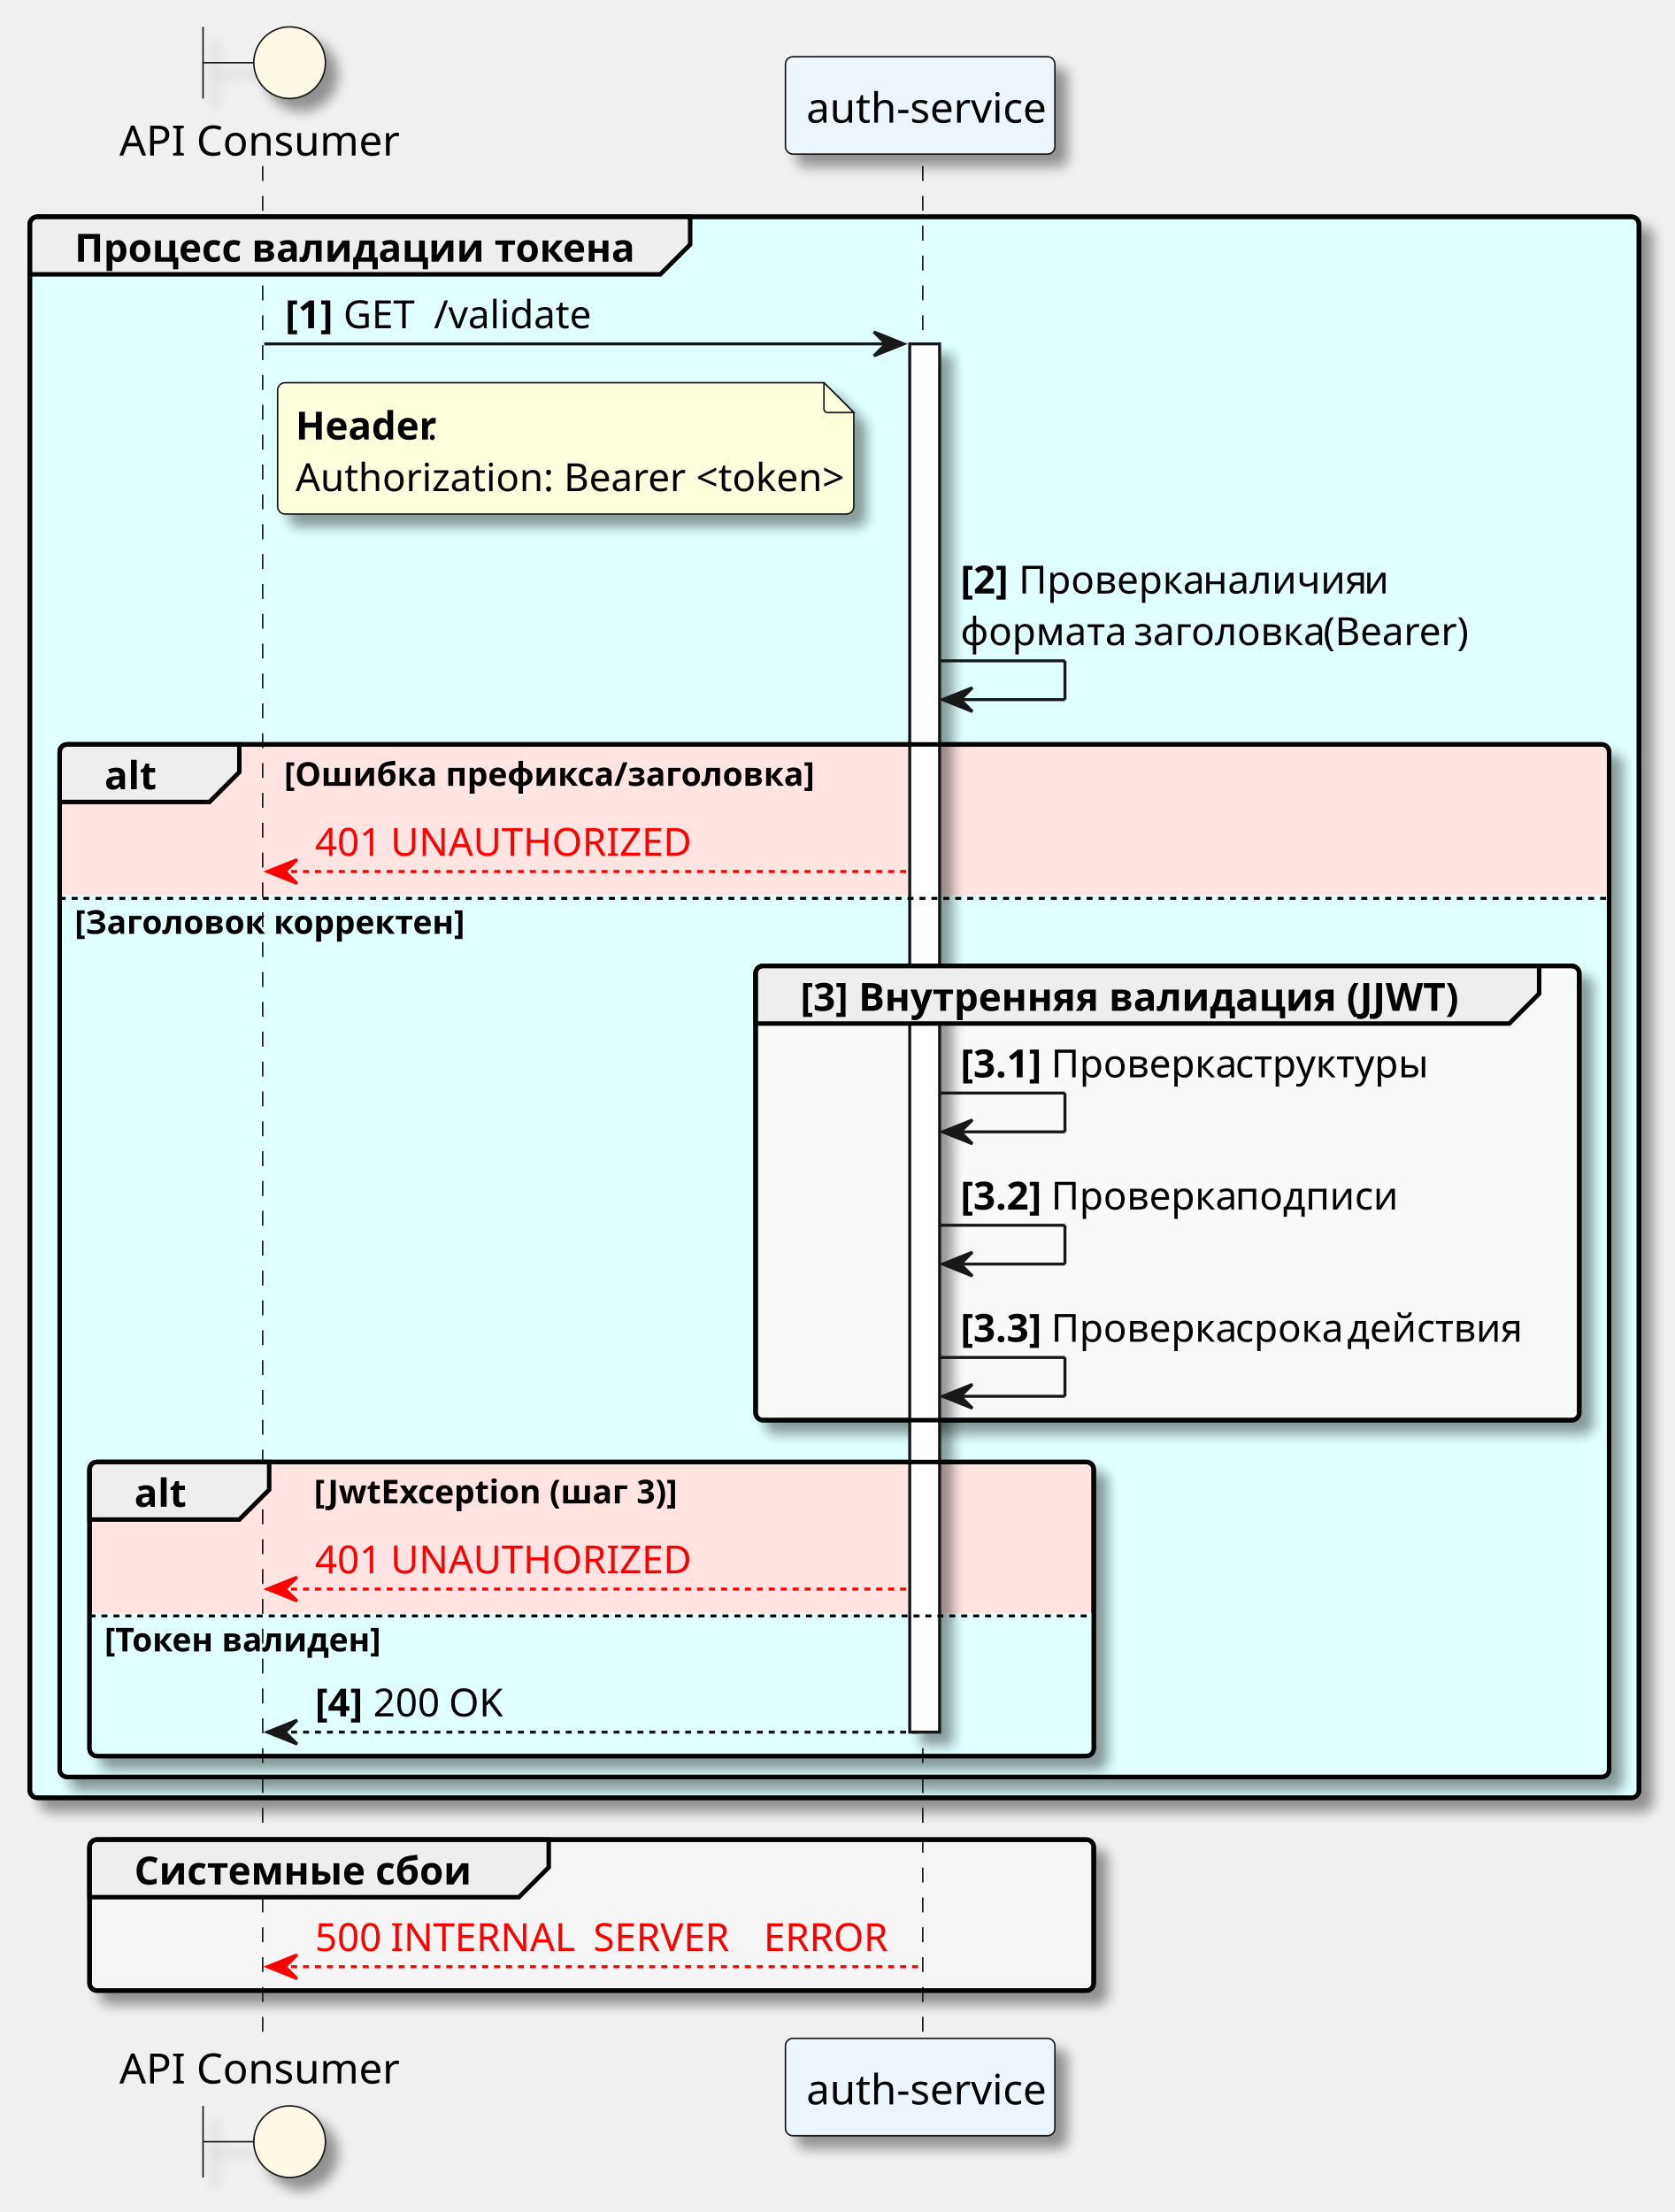
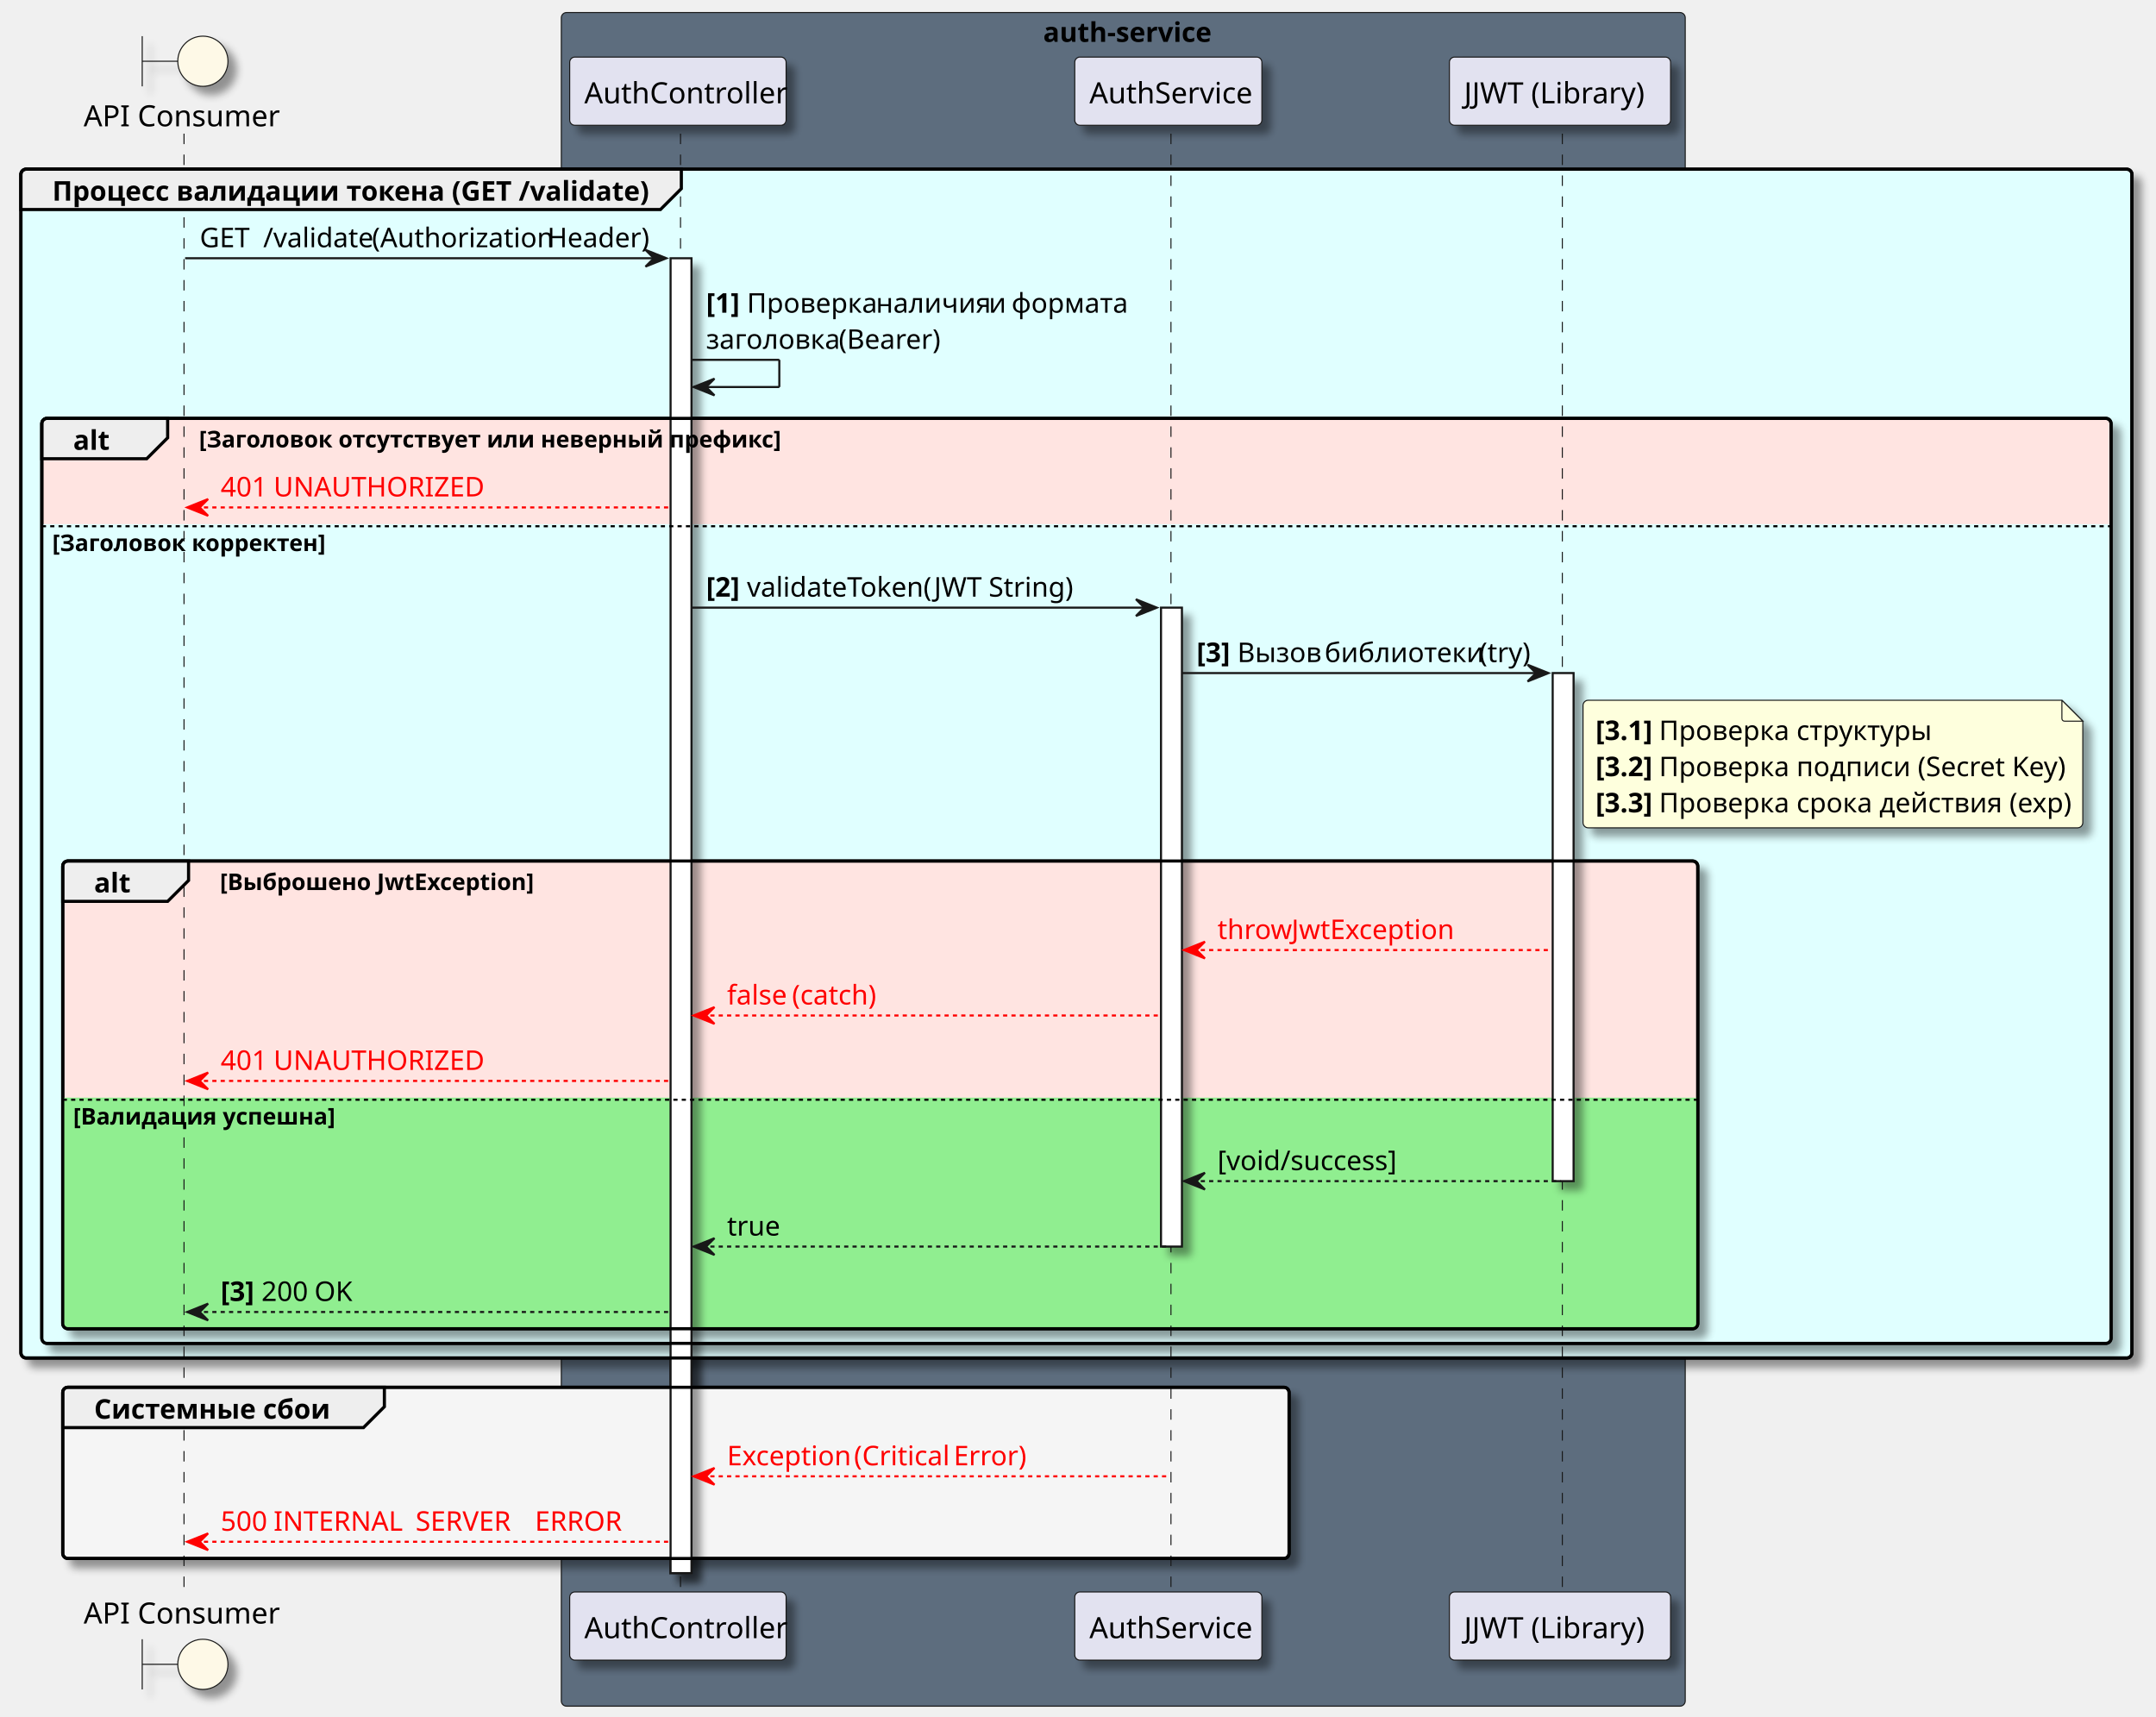
- <svg xmlns="http://www.w3.org/2000/svg" contentStyleType="text/css" height="741px" preserveAspectRatio="none" style="width:561px;height:741px;background:#FFFFFF;" version="1.1" viewBox="0 0 561 741" width="561px" zoomAndPan="magnify">
+ <svg xmlns="http://www.w3.org/2000/svg" contentStyleType="text/css" height="821px" preserveAspectRatio="none" style="width:1031px;height:821px;background:#FFFFFF;" version="1.1" viewBox="0 0 1031 821" width="1031px" zoomAndPan="magnify">
  <defs>
-     <filter height="300%" id="fx6vfe9fk0srj" width="300%" x="-1" y="-1">
+     <filter height="300%" id="f1o0egnb2nno4f" width="300%" x="-1" y="-1">
      <feGaussianBlur result="blurOut" stdDeviation="2.0" />
      <feColorMatrix in="blurOut" result="blurOut2" type="matrix" values="0 0 0 0 0 0 0 0 0 0 0 0 0 0 0 0 0 0 .4 0" />
      <feOffset dx="4.0" dy="4.0" in="blurOut2" result="blurOut3" />
      <feBlend in="SourceGraphic" in2="blurOut3" mode="normal" />
    </filter>
  </defs>
  <g>
-     <rect fill="#FFFFFF" filter="url(#fx6vfe9fk0srj)" height="465.045" style="stroke:#181818;stroke-width:1.0;" width="10" x="304.739" y="115.203" />
-     <rect fill="#E0FFFF" filter="url(#fx6vfe9fk0srj)" height="529.627" rx="2.5" ry="2.5" style="stroke:#000000;stroke-width:1.5;" width="539.008" x="10" y="72.621" />
-     <rect fill="#FFE4E1" filter="url(#fx6vfe9fk0srj)" height="345.881" rx="2.5" ry="2.5" style="stroke:#000000;stroke-width:1.5;" width="519.008" x="20" y="249.367" />
-     <path d="M20,299.949 L539.008,299.949 L539.008,592.748 A2.5,2.5 0 0 1 536.508,595.248 L22.5,595.248 A2.5,2.5 0 0 1 20,592.748 L20,299.949 " fill="#E0FFFF" style="stroke:none;stroke-width:1.0;" />
-     <rect fill="#F8F9F9" filter="url(#fx6vfe9fk0srj)" height="152.164" rx="2.5" ry="2.5" style="stroke:#000000;stroke-width:1.5;" width="275.897" x="253.111" y="323.58" />
-     <rect fill="#FFE4E1" filter="url(#fx6vfe9fk0srj)" height="98.504" rx="2.5" ry="2.5" style="stroke:#000000;stroke-width:1.5;" width="336.366" x="30" y="489.744" />
-     <path d="M30,540.326 L366.366,540.326 L366.366,585.748 A2.5,2.5 0 0 1 363.866,588.248 L32.5,588.248 A2.5,2.5 0 0 1 30,585.748 L30,540.326 " fill="#E0FFFF" style="stroke:none;stroke-width:1.0;" />
-     <rect fill="#F5F5F5" filter="url(#fx6vfe9fk0srj)" height="50.582" rx="2.5" ry="2.5" style="stroke:#000000;stroke-width:1.5;" width="336.366" x="30" y="616.248" />
-     <line style="stroke:#181818;stroke-width:0.5;stroke-dasharray:5.0,5.0;" x1="88" x2="88" y1="55.621" y2="683.83" />
-     <line style="stroke:#181818;stroke-width:0.5;stroke-dasharray:5.0,5.0;" x1="309.111" x2="309.111" y1="55.621" y2="683.83" />
-     <text fill="#000000" font-family="sans-serif" font-size="14" lengthAdjust="spacing" textLength="91.034" x="40" y="52.107">API Consumer</text>
-     <path d="M68.017,9 L68.017,33 M68.017,21 L85.017,21 " fill="none" filter="url(#fx6vfe9fk0srj)" style="stroke:#181818;stroke-width:0.5;" />
-     <ellipse cx="97.017" cy="21" fill="#FEF9E7" filter="url(#fx6vfe9fk0srj)" rx="12" ry="12" style="stroke:#181818;stroke-width:0.5;" />
-     <text fill="#000000" font-family="sans-serif" font-size="14" lengthAdjust="spacing" textLength="91.034" x="40" y="697.938">API Consumer</text>
-     <path d="M68.017,705.451 L68.017,729.451 M68.017,717.451 L85.017,717.451 " fill="none" filter="url(#fx6vfe9fk0srj)" style="stroke:#181818;stroke-width:0.5;" />
-     <ellipse cx="97.017" cy="717.451" fill="#FEF9E7" filter="url(#fx6vfe9fk0srj)" rx="12" ry="12" style="stroke:#181818;stroke-width:0.5;" />
-     <rect fill="#EBF5FB" filter="url(#fx6vfe9fk0srj)" height="32.621" rx="2.5" ry="2.5" style="stroke:#181818;stroke-width:0.5;" width="90.255" x="263.111" y="19" />
-     <text fill="#000000" font-family="sans-serif" font-size="14" lengthAdjust="spacing" textLength="76.255" x="270.111" y="41.107">auth-service</text>
-     <rect fill="#EBF5FB" filter="url(#fx6vfe9fk0srj)" height="32.621" rx="2.5" ry="2.5" style="stroke:#181818;stroke-width:0.5;" width="90.255" x="263.111" y="682.83" />
-     <text fill="#000000" font-family="sans-serif" font-size="14" lengthAdjust="spacing" textLength="76.255" x="270.111" y="704.938">auth-service</text>
-     <rect fill="#FFFFFF" filter="url(#fx6vfe9fk0srj)" height="465.045" style="stroke:#181818;stroke-width:1.0;" width="10" x="304.739" y="115.203" />
-     <path d="M12.5,72.621 L231.185,72.621 L231.185,81.912 L221.185,91.912 L10,91.912 L10,75.121 A2.5,2.5 0 0 1 12.5,72.621 " fill="#EEEEEE" style="stroke:#000000;stroke-width:1.5;" />
-     <rect fill="none" height="529.627" rx="2.5" ry="2.5" style="stroke:#000000;stroke-width:1.5;" width="539.008" x="10" y="72.621" />
-     <text fill="#000000" font-family="sans-serif" font-size="13" font-weight="bold" lengthAdjust="spacing" textLength="176.185" x="25" y="87.649">Процесс валидации токена</text>
-     <polygon fill="#181818" points="292.739,111.203,302.739,115.203,292.739,119.203,296.739,115.203" style="stroke:#181818;stroke-width:1.0;" />
-     <line style="stroke:#181818;stroke-width:1.0;" x1="88.517" x2="298.739" y1="115.203" y2="115.203" />
-     <text fill="#000000" font-family="sans-serif" font-size="13" font-weight="bold" lengthAdjust="spacing" textLength="15.888" x="95.517" y="109.94">[1]</text>
-     <text fill="#000000" font-family="sans-serif" font-size="13" lengthAdjust="spacing" textLength="3.612" x="111.405" y="109.94"> </text>
-     <text fill="#000000" font-family="sans-serif" font-size="13" lengthAdjust="spacing" textLength="26.724" x="115.017" y="109.94">GET</text>
-     <text fill="#000000" font-family="sans-serif" font-size="13" lengthAdjust="spacing" textLength="3.612" x="141.741" y="109.94"> </text>
-     <text fill="#000000" font-family="sans-serif" font-size="13" lengthAdjust="spacing" textLength="48.42" x="145.352" y="109.94">/validate</text>
-     <path d="M93,130.703 L93,169.703 A2.5,2.5 0 0 0 95.5,172.203 L283.5,172.203 A2.5,2.5 0 0 0 286,169.703 L286,138.203 L276,128.203 L95.5,128.203 A2.5,2.5 0 0 0 93,130.703 " fill="#FEFFDD" filter="url(#fx6vfe9fk0srj)" style="stroke:#181818;stroke-width:0.5;" />
-     <path d="M276,128.203 L276,136.953 A1.25,1.25 0 0 0 277.25,138.203 L286,138.203 L276,128.203 " fill="#FEFFDD" style="stroke:#181818;stroke-width:0.5;" />
-     <text fill="#000000" font-family="sans-serif" font-size="13" font-weight="bold" lengthAdjust="spacing" textLength="44.078" x="99" y="147.231">Header</text>
-     <text fill="#000000" font-family="sans-serif" font-size="13" lengthAdjust="spacing" textLength="3.612" x="143.078" y="147.231">:</text>
-     <text fill="#000000" font-family="sans-serif" font-size="13" lengthAdjust="spacing" textLength="172.72" x="99" y="164.523">Authorization: Bearer &lt;token&gt;</text>
-     <line style="stroke:#181818;stroke-width:1.0;" x1="314.739" x2="356.739" y1="221.367" y2="221.367" />
-     <line style="stroke:#181818;stroke-width:1.0;" x1="356.739" x2="356.739" y1="221.367" y2="234.367" />
-     <line style="stroke:#181818;stroke-width:1.0;" x1="315.739" x2="356.739" y1="234.367" y2="234.367" />
-     <polygon fill="#181818" points="325.739,230.367,315.739,234.367,325.739,238.367,321.739,234.367" style="stroke:#181818;stroke-width:1.0;" />
-     <text fill="#000000" font-family="sans-serif" font-size="13" font-weight="bold" lengthAdjust="spacing" textLength="15.888" x="321.739" y="198.814">[2]</text>
-     <text fill="#000000" font-family="sans-serif" font-size="13" lengthAdjust="spacing" textLength="3.612" x="337.627" y="198.814"> </text>
-     <text fill="#000000" font-family="sans-serif" font-size="13" lengthAdjust="spacing" textLength="58.087" x="341.239" y="198.814">Проверка</text>
-     <text fill="#000000" font-family="sans-serif" font-size="13" lengthAdjust="spacing" textLength="3.612" x="399.326" y="198.814"> </text>
-     <text fill="#000000" font-family="sans-serif" font-size="13" lengthAdjust="spacing" textLength="50.331" x="402.938" y="198.814">наличия</text>
-     <text fill="#000000" font-family="sans-serif" font-size="13" lengthAdjust="spacing" textLength="3.612" x="453.269" y="198.814"> </text>
-     <text fill="#000000" font-family="sans-serif" font-size="13" lengthAdjust="spacing" textLength="7.262" x="456.88" y="198.814">и</text>
-     <text fill="#000000" font-family="sans-serif" font-size="13" lengthAdjust="spacing" textLength="54.507" x="321.739" y="216.105">формата</text>
-     <text fill="#000000" font-family="sans-serif" font-size="13" lengthAdjust="spacing" textLength="3.612" x="376.246" y="216.105"> </text>
-     <text fill="#000000" font-family="sans-serif" font-size="13" lengthAdjust="spacing" textLength="59.801" x="379.858" y="216.105">заголовка</text>
-     <text fill="#000000" font-family="sans-serif" font-size="13" lengthAdjust="spacing" textLength="3.612" x="439.659" y="216.105"> </text>
-     <text fill="#000000" font-family="sans-serif" font-size="13" lengthAdjust="spacing" textLength="47.677" x="443.271" y="216.105">(Bearer)</text>
-     <path d="M22.5,249.367 L80.171,249.367 L80.171,258.658 L70.171,268.658 L20,268.658 L20,251.867 A2.5,2.5 0 0 1 22.5,249.367 " fill="#EEEEEE" style="stroke:#000000;stroke-width:1.5;" />
-     <rect fill="none" height="345.881" rx="2.5" ry="2.5" style="stroke:#000000;stroke-width:1.5;" width="519.008" x="20" y="249.367" />
-     <text fill="#000000" font-family="sans-serif" font-size="13" font-weight="bold" lengthAdjust="spacing" textLength="15.171" x="35" y="264.396">alt</text>
-     <text fill="#000000" font-family="sans-serif" font-size="11" font-weight="bold" lengthAdjust="spacing" textLength="164.93" x="95.171" y="263.237">[Ошибка префикса/заголовка]</text>
-     <polygon fill="#FF0000" points="99.517,287.949,89.517,291.949,99.517,295.949,95.517,291.949" style="stroke:#FF0000;stroke-width:1.0;" />
-     <line style="stroke:#FF0000;stroke-width:1.0;stroke-dasharray:2.0,2.0;" x1="93.517" x2="303.739" y1="291.949" y2="291.949" />
-     <text fill="#FF0000" font-family="sans-serif" font-size="13" lengthAdjust="spacing" textLength="21.69" x="105.517" y="286.687">401</text>
-     <text fill="#FF0000" font-family="sans-serif" font-size="13" lengthAdjust="spacing" textLength="3.612" x="127.207" y="286.687"> </text>
-     <text fill="#FF0000" font-family="sans-serif" font-size="13" lengthAdjust="spacing" textLength="103.276" x="130.819" y="286.687">UNAUTHORIZED</text>
-     <line style="stroke:#000000;stroke-width:1.0;stroke-dasharray:2.0,2.0;" x1="20" x2="539.008" y1="300.949" y2="300.949" />
-     <text fill="#000000" font-family="sans-serif" font-size="11" font-weight="bold" lengthAdjust="spacing" textLength="122.821" x="25" y="312.819">[Заголовок корректен]</text>
-     <path d="M255.611,323.58 L515.569,323.58 L515.569,332.871 L505.569,342.871 L253.111,342.871 L253.111,326.08 A2.5,2.5 0 0 1 255.611,323.58 " fill="#EEEEEE" style="stroke:#000000;stroke-width:1.5;" />
-     <rect fill="none" height="152.164" rx="2.5" ry="2.5" style="stroke:#000000;stroke-width:1.5;" width="275.897" x="253.111" y="323.58" />
-     <text fill="#000000" font-family="sans-serif" font-size="13" font-weight="bold" lengthAdjust="spacing" textLength="15.888" x="268.111" y="338.608">[3]</text>
-     <text fill="#000000" font-family="sans-serif" font-size="13" font-weight="bold" lengthAdjust="spacing" textLength="197.958" x="287.611" y="338.608">Внутренняя валидация (JJWT)</text>
-     <line style="stroke:#181818;stroke-width:1.0;" x1="314.739" x2="356.739" y1="366.162" y2="366.162" />
-     <line style="stroke:#181818;stroke-width:1.0;" x1="356.739" x2="356.739" y1="366.162" y2="379.162" />
-     <line style="stroke:#181818;stroke-width:1.0;" x1="315.739" x2="356.739" y1="379.162" y2="379.162" />
-     <polygon fill="#181818" points="325.739,375.162,315.739,379.162,325.739,383.162,321.739,379.162" style="stroke:#181818;stroke-width:1.0;" />
-     <text fill="#000000" font-family="sans-serif" font-size="13" font-weight="bold" lengthAdjust="spacing" textLength="26.73" x="321.739" y="360.899">[3.1]</text>
-     <text fill="#000000" font-family="sans-serif" font-size="13" lengthAdjust="spacing" textLength="3.612" x="348.469" y="360.899"> </text>
-     <text fill="#000000" font-family="sans-serif" font-size="13" lengthAdjust="spacing" textLength="58.087" x="352.081" y="360.899">Проверка</text>
-     <text fill="#000000" font-family="sans-serif" font-size="13" lengthAdjust="spacing" textLength="3.612" x="410.168" y="360.899"> </text>
-     <text fill="#000000" font-family="sans-serif" font-size="13" lengthAdjust="spacing" textLength="60.899" x="413.78" y="360.899">структуры</text>
-     <line style="stroke:#181818;stroke-width:1.0;" x1="314.739" x2="356.739" y1="410.453" y2="410.453" />
-     <line style="stroke:#181818;stroke-width:1.0;" x1="356.739" x2="356.739" y1="410.453" y2="423.453" />
-     <line style="stroke:#181818;stroke-width:1.0;" x1="315.739" x2="356.739" y1="423.453" y2="423.453" />
-     <polygon fill="#181818" points="325.739,419.453,315.739,423.453,325.739,427.453,321.739,423.453" style="stroke:#181818;stroke-width:1.0;" />
-     <text fill="#000000" font-family="sans-serif" font-size="13" font-weight="bold" lengthAdjust="spacing" textLength="26.73" x="321.739" y="405.19">[3.2]</text>
-     <text fill="#000000" font-family="sans-serif" font-size="13" lengthAdjust="spacing" textLength="3.612" x="348.469" y="405.19"> </text>
-     <text fill="#000000" font-family="sans-serif" font-size="13" lengthAdjust="spacing" textLength="58.087" x="352.081" y="405.19">Проверка</text>
-     <text fill="#000000" font-family="sans-serif" font-size="13" lengthAdjust="spacing" textLength="3.612" x="410.168" y="405.19"> </text>
-     <text fill="#000000" font-family="sans-serif" font-size="13" lengthAdjust="spacing" textLength="49.918" x="413.78" y="405.19">подписи</text>
-     <line style="stroke:#181818;stroke-width:1.0;" x1="314.739" x2="356.739" y1="454.744" y2="454.744" />
-     <line style="stroke:#181818;stroke-width:1.0;" x1="356.739" x2="356.739" y1="454.744" y2="467.744" />
-     <line style="stroke:#181818;stroke-width:1.0;" x1="315.739" x2="356.739" y1="467.744" y2="467.744" />
-     <polygon fill="#181818" points="325.739,463.744,315.739,467.744,325.739,471.744,321.739,467.744" style="stroke:#181818;stroke-width:1.0;" />
-     <text fill="#000000" font-family="sans-serif" font-size="13" font-weight="bold" lengthAdjust="spacing" textLength="26.73" x="321.739" y="449.481">[3.3]</text>
-     <text fill="#000000" font-family="sans-serif" font-size="13" lengthAdjust="spacing" textLength="3.612" x="348.469" y="449.481"> </text>
-     <text fill="#000000" font-family="sans-serif" font-size="13" lengthAdjust="spacing" textLength="58.087" x="352.081" y="449.481">Проверка</text>
-     <text fill="#000000" font-family="sans-serif" font-size="13" lengthAdjust="spacing" textLength="3.612" x="410.168" y="449.481"> </text>
-     <text fill="#000000" font-family="sans-serif" font-size="13" lengthAdjust="spacing" textLength="33.877" x="413.78" y="449.481">срока</text>
-     <text fill="#000000" font-family="sans-serif" font-size="13" lengthAdjust="spacing" textLength="3.612" x="447.657" y="449.481"> </text>
-     <text fill="#000000" font-family="sans-serif" font-size="13" lengthAdjust="spacing" textLength="55.739" x="451.269" y="449.481">действия</text>
-     <path d="M32.5,489.744 L90.171,489.744 L90.171,499.035 L80.171,509.035 L30,509.035 L30,492.244 A2.5,2.5 0 0 1 32.5,489.744 " fill="#EEEEEE" style="stroke:#000000;stroke-width:1.5;" />
-     <rect fill="none" height="98.504" rx="2.5" ry="2.5" style="stroke:#000000;stroke-width:1.5;" width="336.366" x="30" y="489.744" />
-     <text fill="#000000" font-family="sans-serif" font-size="13" font-weight="bold" lengthAdjust="spacing" textLength="15.171" x="45" y="504.772">alt</text>
-     <text fill="#000000" font-family="sans-serif" font-size="11" font-weight="bold" lengthAdjust="spacing" textLength="117.654" x="105.171" y="503.614">[JwtException (шаг 3)]</text>
-     <polygon fill="#FF0000" points="99.517,528.326,89.517,532.326,99.517,536.326,95.517,532.326" style="stroke:#FF0000;stroke-width:1.0;" />
-     <line style="stroke:#FF0000;stroke-width:1.0;stroke-dasharray:2.0,2.0;" x1="93.517" x2="303.739" y1="532.326" y2="532.326" />
-     <text fill="#FF0000" font-family="sans-serif" font-size="13" lengthAdjust="spacing" textLength="21.69" x="105.517" y="527.063">401</text>
-     <text fill="#FF0000" font-family="sans-serif" font-size="13" lengthAdjust="spacing" textLength="3.612" x="127.207" y="527.063"> </text>
-     <text fill="#FF0000" font-family="sans-serif" font-size="13" lengthAdjust="spacing" textLength="103.276" x="130.819" y="527.063">UNAUTHORIZED</text>
-     <line style="stroke:#000000;stroke-width:1.0;stroke-dasharray:2.0,2.0;" x1="30" x2="366.366" y1="541.326" y2="541.326" />
-     <text fill="#000000" font-family="sans-serif" font-size="11" font-weight="bold" lengthAdjust="spacing" textLength="88.462" x="35" y="553.196">[Токен валиден]</text>
-     <polygon fill="#181818" points="99.517,576.248,89.517,580.248,99.517,584.248,95.517,580.248" style="stroke:#181818;stroke-width:1.0;" />
-     <line style="stroke:#181818;stroke-width:1.0;stroke-dasharray:2.0,2.0;" x1="93.517" x2="308.739" y1="580.248" y2="580.248" />
-     <text fill="#000000" font-family="sans-serif" font-size="13" font-weight="bold" lengthAdjust="spacing" textLength="15.888" x="105.517" y="574.985">[4]</text>
-     <text fill="#000000" font-family="sans-serif" font-size="13" lengthAdjust="spacing" textLength="3.612" x="121.405" y="574.985"> </text>
-     <text fill="#000000" font-family="sans-serif" font-size="13" lengthAdjust="spacing" textLength="21.69" x="125.017" y="574.985">200</text>
-     <text fill="#000000" font-family="sans-serif" font-size="13" lengthAdjust="spacing" textLength="3.612" x="146.707" y="574.985"> </text>
-     <text fill="#000000" font-family="sans-serif" font-size="13" lengthAdjust="spacing" textLength="18.783" x="150.319" y="574.985">OK</text>
-     <path d="M32.5,616.248 L183.811,616.248 L183.811,625.539 L173.811,635.539 L30,635.539 L30,618.748 A2.5,2.5 0 0 1 32.5,616.248 " fill="#EEEEEE" style="stroke:#000000;stroke-width:1.5;" />
-     <rect fill="none" height="50.582" rx="2.5" ry="2.5" style="stroke:#000000;stroke-width:1.5;" width="336.366" x="30" y="616.248" />
-     <text fill="#000000" font-family="sans-serif" font-size="13" font-weight="bold" lengthAdjust="spacing" textLength="108.811" x="45" y="631.276">Системные сбои</text>
-     <polygon fill="#FF0000" points="99.517,654.83,89.517,658.83,99.517,662.83,95.517,658.83" style="stroke:#FF0000;stroke-width:1.0;" />
-     <line style="stroke:#FF0000;stroke-width:1.0;stroke-dasharray:2.0,2.0;" x1="93.517" x2="308.739" y1="658.83" y2="658.83" />
-     <text fill="#FF0000" font-family="sans-serif" font-size="13" lengthAdjust="spacing" textLength="21.69" x="105.517" y="653.567">500</text>
-     <text fill="#FF0000" font-family="sans-serif" font-size="13" lengthAdjust="spacing" textLength="3.612" x="127.207" y="653.567"> </text>
-     <text fill="#FF0000" font-family="sans-serif" font-size="13" lengthAdjust="spacing" textLength="64.289" x="130.819" y="653.567">INTERNAL</text>
-     <text fill="#FF0000" font-family="sans-serif" font-size="13" lengthAdjust="spacing" textLength="3.612" x="195.108" y="653.567"> </text>
-     <text fill="#FF0000" font-family="sans-serif" font-size="13" lengthAdjust="spacing" textLength="53.46" x="198.72" y="653.567">SERVER</text>
-     <text fill="#FF0000" font-family="sans-serif" font-size="13" lengthAdjust="spacing" textLength="3.612" x="252.18" y="653.567"> </text>
-     <text fill="#FF0000" font-family="sans-serif" font-size="13" lengthAdjust="spacing" textLength="46.947" x="255.792" y="653.567">ERROR</text>
+     <rect fill="#5D6D7E" height="809.906" rx="2.5" ry="2.5" style="stroke:#181818;stroke-width:0.5;" width="537.451" x="268.427" y="6" />
+     <text fill="#000000" font-family="sans-serif" font-size="13" font-weight="bold" lengthAdjust="spacing" textLength="76.591" x="498.857" y="20.028">auth-service</text>
+     <rect fill="#FFFFFF" filter="url(#f1o0egnb2nno4f)" height="628.791" style="stroke:#181818;stroke-width:1.0;" width="10" x="320.671" y="123.494" />
+     <rect fill="#FFFFFF" filter="url(#f1o0egnb2nno4f)" height="305.541" style="stroke:#181818;stroke-width:1.0;" width="10" x="555.194" y="290.58" />
+     <rect fill="#FFFFFF" filter="url(#f1o0egnb2nno4f)" height="242.959" style="stroke:#181818;stroke-width:1.0;" width="10" x="742.492" y="321.871" />
+     <rect fill="#E0FFFF" filter="url(#f1o0egnb2nno4f)" height="568.5" rx="2.5" ry="2.5" style="stroke:#000000;stroke-width:1.5;" width="1009.499" x="10" y="80.912" />
+     <rect fill="#FFE4E1" filter="url(#f1o0egnb2nno4f)" height="442.336" rx="2.5" ry="2.5" style="stroke:#000000;stroke-width:1.5;" width="989.499" x="20" y="200.076" />
+     <path d="M20,250.658 L1009.499,250.658 L1009.499,639.912 A2.5,2.5 0 0 1 1006.999,642.412 L22.5,642.412 A2.5,2.5 0 0 1 20,639.912 L20,250.658 " fill="#E0FFFF" style="stroke:none;stroke-width:1.0;" />
+     <rect fill="#FFE4E1" filter="url(#f1o0egnb2nno4f)" height="223.668" rx="2.5" ry="2.5" style="stroke:#000000;stroke-width:1.5;" width="781.878" x="30" y="411.744" />
+     <path d="M30,524.908 L811.878,524.908 L811.878,632.912 A2.5,2.5 0 0 1 809.378,635.412 L32.5,635.412 A2.5,2.5 0 0 1 30,632.912 L30,524.908 " fill="#90EE90" style="stroke:none;stroke-width:1.0;" />
+     <rect fill="#F5F5F5" filter="url(#f1o0egnb2nno4f)" height="81.873" rx="2.5" ry="2.5" style="stroke:#000000;stroke-width:1.5;" width="586.435" x="30" y="663.412" />
+     <line style="stroke:#181818;stroke-width:0.5;stroke-dasharray:5.0,5.0;" x1="88" x2="88" y1="63.912" y2="762.285" />
+     <line style="stroke:#181818;stroke-width:0.5;stroke-dasharray:5.0,5.0;" x1="325.427" x2="325.427" y1="63.912" y2="762.285" />
+     <line style="stroke:#181818;stroke-width:0.5;stroke-dasharray:5.0,5.0;" x1="559.953" x2="559.953" y1="63.912" y2="762.285" />
+     <line style="stroke:#181818;stroke-width:0.5;stroke-dasharray:5.0,5.0;" x1="747.106" x2="747.106" y1="63.912" y2="762.285" />
+     <text fill="#000000" font-family="sans-serif" font-size="14" lengthAdjust="spacing" textLength="91.034" x="40" y="60.398">API Consumer</text>
+     <path d="M68.017,17.291 L68.017,41.291 M68.017,29.291 L85.017,29.291 " fill="none" filter="url(#f1o0egnb2nno4f)" style="stroke:#181818;stroke-width:0.5;" />
+     <ellipse cx="97.017" cy="29.291" fill="#FEF9E7" filter="url(#f1o0egnb2nno4f)" rx="12" ry="12" style="stroke:#181818;stroke-width:0.5;" />
+     <text fill="#000000" font-family="sans-serif" font-size="14" lengthAdjust="spacing" textLength="91.034" x="40" y="776.393">API Consumer</text>
+     <path d="M68.017,783.906 L68.017,807.906 M68.017,795.906 L85.017,795.906 " fill="none" filter="url(#f1o0egnb2nno4f)" style="stroke:#181818;stroke-width:0.5;" />
+     <ellipse cx="97.017" cy="795.906" fill="#FEF9E7" filter="url(#f1o0egnb2nno4f)" rx="12" ry="12" style="stroke:#181818;stroke-width:0.5;" />
+     <rect fill="#E2E2F0" filter="url(#f1o0egnb2nno4f)" height="32.621" rx="2.5" ry="2.5" style="stroke:#181818;stroke-width:0.5;" width="103.489" x="272.427" y="27.291" />
+     <text fill="#000000" font-family="sans-serif" font-size="14" lengthAdjust="spacing" textLength="89.489" x="279.427" y="49.398">AuthController</text>
+     <rect fill="#E2E2F0" filter="url(#f1o0egnb2nno4f)" height="32.621" rx="2.5" ry="2.5" style="stroke:#181818;stroke-width:0.5;" width="103.489" x="272.427" y="761.285" />
+     <text fill="#000000" font-family="sans-serif" font-size="14" lengthAdjust="spacing" textLength="89.489" x="279.427" y="783.393">AuthController</text>
+     <rect fill="#E2E2F0" filter="url(#f1o0egnb2nno4f)" height="32.621" rx="2.5" ry="2.5" style="stroke:#181818;stroke-width:0.5;" width="89.482" x="513.953" y="27.291" />
+     <text fill="#000000" font-family="sans-serif" font-size="14" lengthAdjust="spacing" textLength="75.482" x="520.953" y="49.398">AuthService</text>
+     <rect fill="#E2E2F0" filter="url(#f1o0egnb2nno4f)" height="32.621" rx="2.5" ry="2.5" style="stroke:#181818;stroke-width:0.5;" width="89.482" x="513.953" y="761.285" />
+     <text fill="#000000" font-family="sans-serif" font-size="14" lengthAdjust="spacing" textLength="75.482" x="520.953" y="783.393">AuthService</text>
+     <rect fill="#E2E2F0" filter="url(#f1o0egnb2nno4f)" height="32.621" rx="2.5" ry="2.5" style="stroke:#181818;stroke-width:0.5;" width="105.772" x="693.106" y="27.291" />
+     <text fill="#000000" font-family="sans-serif" font-size="14" lengthAdjust="spacing" textLength="91.772" x="700.106" y="49.398">JJWT (Library)</text>
+     <rect fill="#E2E2F0" filter="url(#f1o0egnb2nno4f)" height="32.621" rx="2.5" ry="2.5" style="stroke:#181818;stroke-width:0.5;" width="105.772" x="693.106" y="761.285" />
+     <text fill="#000000" font-family="sans-serif" font-size="14" lengthAdjust="spacing" textLength="91.772" x="700.106" y="783.393">JJWT (Library)</text>
+     <rect fill="#FFFFFF" filter="url(#f1o0egnb2nno4f)" height="628.791" style="stroke:#181818;stroke-width:1.0;" width="10" x="320.671" y="123.494" />
+     <rect fill="#FFFFFF" filter="url(#f1o0egnb2nno4f)" height="305.541" style="stroke:#181818;stroke-width:1.0;" width="10" x="555.194" y="290.58" />
+     <rect fill="#FFFFFF" filter="url(#f1o0egnb2nno4f)" height="242.959" style="stroke:#181818;stroke-width:1.0;" width="10" x="742.492" y="321.871" />
+     <path d="M12.5,80.912 L325.816,80.912 L325.816,90.203 L315.816,100.203 L10,100.203 L10,83.412 A2.5,2.5 0 0 1 12.5,80.912 " fill="#EEEEEE" style="stroke:#000000;stroke-width:1.5;" />
+     <rect fill="none" height="568.5" rx="2.5" ry="2.5" style="stroke:#000000;stroke-width:1.5;" width="1009.499" x="10" y="80.912" />
+     <text fill="#000000" font-family="sans-serif" font-size="13" font-weight="bold" lengthAdjust="spacing" textLength="270.816" x="25" y="95.94">Процесс валидации токена (GET /validate)</text>
+     <polygon fill="#181818" points="308.671,119.494,318.671,123.494,308.671,127.494,312.671,123.494" style="stroke:#181818;stroke-width:1.0;" />
+     <line style="stroke:#181818;stroke-width:1.0;" x1="88.517" x2="314.671" y1="123.494" y2="123.494" />
+     <text fill="#000000" font-family="sans-serif" font-size="13" lengthAdjust="spacing" textLength="26.724" x="95.517" y="118.231">GET</text>
+     <text fill="#000000" font-family="sans-serif" font-size="13" lengthAdjust="spacing" textLength="3.612" x="122.241" y="118.231"> </text>
+     <text fill="#000000" font-family="sans-serif" font-size="13" lengthAdjust="spacing" textLength="48.42" x="125.853" y="118.231">/validate</text>
+     <text fill="#000000" font-family="sans-serif" font-size="13" lengthAdjust="spacing" textLength="3.612" x="174.273" y="118.231"> </text>
+     <text fill="#000000" font-family="sans-serif" font-size="13" lengthAdjust="spacing" textLength="80.209" x="177.884" y="118.231">(Authorization</text>
+     <text fill="#000000" font-family="sans-serif" font-size="13" lengthAdjust="spacing" textLength="3.612" x="258.093" y="118.231"> </text>
+     <text fill="#000000" font-family="sans-serif" font-size="13" lengthAdjust="spacing" textLength="46.966" x="261.705" y="118.231">Header)</text>
+     <line style="stroke:#181818;stroke-width:1.0;" x1="330.671" x2="372.671" y1="172.076" y2="172.076" />
+     <line style="stroke:#181818;stroke-width:1.0;" x1="372.671" x2="372.671" y1="172.076" y2="185.076" />
+     <line style="stroke:#181818;stroke-width:1.0;" x1="331.671" x2="372.671" y1="185.076" y2="185.076" />
+     <polygon fill="#181818" points="341.671,181.076,331.671,185.076,341.671,189.076,337.671,185.076" style="stroke:#181818;stroke-width:1.0;" />
+     <text fill="#000000" font-family="sans-serif" font-size="13" font-weight="bold" lengthAdjust="spacing" textLength="15.888" x="337.671" y="149.523">[1]</text>
+     <text fill="#000000" font-family="sans-serif" font-size="13" lengthAdjust="spacing" textLength="3.612" x="353.56" y="149.523"> </text>
+     <text fill="#000000" font-family="sans-serif" font-size="13" lengthAdjust="spacing" textLength="58.087" x="357.171" y="149.523">Проверка</text>
+     <text fill="#000000" font-family="sans-serif" font-size="13" lengthAdjust="spacing" textLength="3.612" x="415.259" y="149.523"> </text>
+     <text fill="#000000" font-family="sans-serif" font-size="13" lengthAdjust="spacing" textLength="50.331" x="418.871" y="149.523">наличия</text>
+     <text fill="#000000" font-family="sans-serif" font-size="13" lengthAdjust="spacing" textLength="3.612" x="469.201" y="149.523"> </text>
+     <text fill="#000000" font-family="sans-serif" font-size="13" lengthAdjust="spacing" textLength="7.262" x="472.813" y="149.523">и</text>
+     <text fill="#000000" font-family="sans-serif" font-size="13" lengthAdjust="spacing" textLength="3.612" x="480.075" y="149.523"> </text>
+     <text fill="#000000" font-family="sans-serif" font-size="13" lengthAdjust="spacing" textLength="54.507" x="483.687" y="149.523">формата</text>
+     <text fill="#000000" font-family="sans-serif" font-size="13" lengthAdjust="spacing" textLength="59.801" x="337.671" y="166.814">заголовка</text>
+     <text fill="#000000" font-family="sans-serif" font-size="13" lengthAdjust="spacing" textLength="3.612" x="397.473" y="166.814"> </text>
+     <text fill="#000000" font-family="sans-serif" font-size="13" lengthAdjust="spacing" textLength="47.677" x="401.084" y="166.814">(Bearer)</text>
+     <path d="M22.5,200.076 L80.171,200.076 L80.171,209.367 L70.171,219.367 L20,219.367 L20,202.576 A2.5,2.5 0 0 1 22.5,200.076 " fill="#EEEEEE" style="stroke:#000000;stroke-width:1.5;" />
+     <rect fill="none" height="442.336" rx="2.5" ry="2.5" style="stroke:#000000;stroke-width:1.5;" width="989.499" x="20" y="200.076" />
+     <text fill="#000000" font-family="sans-serif" font-size="13" font-weight="bold" lengthAdjust="spacing" textLength="15.171" x="35" y="215.105">alt</text>
+     <text fill="#000000" font-family="sans-serif" font-size="11" font-weight="bold" lengthAdjust="spacing" textLength="265.337" x="95.171" y="213.946">[Заголовок отсутствует или неверный префикс]</text>
+     <polygon fill="#FF0000" points="99.517,238.658,89.517,242.658,99.517,246.658,95.517,242.658" style="stroke:#FF0000;stroke-width:1.0;" />
+     <line style="stroke:#FF0000;stroke-width:1.0;stroke-dasharray:2.0,2.0;" x1="93.517" x2="319.671" y1="242.658" y2="242.658" />
+     <text fill="#FF0000" font-family="sans-serif" font-size="13" lengthAdjust="spacing" textLength="21.69" x="105.517" y="237.395">401</text>
+     <text fill="#FF0000" font-family="sans-serif" font-size="13" lengthAdjust="spacing" textLength="3.612" x="127.207" y="237.395"> </text>
+     <text fill="#FF0000" font-family="sans-serif" font-size="13" lengthAdjust="spacing" textLength="103.276" x="130.819" y="237.395">UNAUTHORIZED</text>
+     <line style="stroke:#000000;stroke-width:1.0;stroke-dasharray:2.0,2.0;" x1="20" x2="1009.499" y1="251.658" y2="251.658" />
+     <text fill="#000000" font-family="sans-serif" font-size="11" font-weight="bold" lengthAdjust="spacing" textLength="122.821" x="25" y="263.528">[Заголовок корректен]</text>
+     <polygon fill="#181818" points="543.194,286.58,553.194,290.58,543.194,294.58,547.194,290.58" style="stroke:#181818;stroke-width:1.0;" />
+     <line style="stroke:#181818;stroke-width:1.0;" x1="330.671" x2="549.194" y1="290.58" y2="290.58" />
+     <text fill="#000000" font-family="sans-serif" font-size="13" font-weight="bold" lengthAdjust="spacing" textLength="15.888" x="337.671" y="285.317">[2]</text>
+     <text fill="#000000" font-family="sans-serif" font-size="13" lengthAdjust="spacing" textLength="3.612" x="353.56" y="285.317"> </text>
+     <text fill="#000000" font-family="sans-serif" font-size="13" lengthAdjust="spacing" textLength="111.979" x="357.171" y="285.317">validateToken(JWT</text>
+     <text fill="#000000" font-family="sans-serif" font-size="13" lengthAdjust="spacing" textLength="3.612" x="469.15" y="285.317"> </text>
+     <text fill="#000000" font-family="sans-serif" font-size="13" lengthAdjust="spacing" textLength="38.289" x="472.762" y="285.317">String)</text>
+     <polygon fill="#181818" points="730.492,317.871,740.492,321.871,730.492,325.871,734.492,321.871" style="stroke:#181818;stroke-width:1.0;" />
+     <line style="stroke:#181818;stroke-width:1.0;" x1="565.194" x2="736.492" y1="321.871" y2="321.871" />
+     <text fill="#000000" font-family="sans-serif" font-size="13" font-weight="bold" lengthAdjust="spacing" textLength="15.888" x="572.194" y="316.608">[3]</text>
+     <text fill="#000000" font-family="sans-serif" font-size="13" lengthAdjust="spacing" textLength="3.612" x="588.082" y="316.608"> </text>
+     <text fill="#000000" font-family="sans-serif" font-size="13" lengthAdjust="spacing" textLength="38.111" x="591.694" y="316.608">Вызов</text>
+     <text fill="#000000" font-family="sans-serif" font-size="13" lengthAdjust="spacing" textLength="3.612" x="629.805" y="316.608"> </text>
+     <text fill="#000000" font-family="sans-serif" font-size="13" lengthAdjust="spacing" textLength="70.364" x="633.417" y="316.608">библиотеки</text>
+     <text fill="#000000" font-family="sans-serif" font-size="13" lengthAdjust="spacing" textLength="3.612" x="703.781" y="316.608"> </text>
+     <text fill="#000000" font-family="sans-serif" font-size="13" lengthAdjust="spacing" textLength="23.099" x="707.393" y="316.608">(try)</text>
+     <path d="M757,337.371 L757,393.371 A2.5,2.5 0 0 0 759.5,395.871 L993.5,395.871 A2.5,2.5 0 0 0 996,393.371 L996,344.871 L986,334.871 L759.5,334.871 A2.5,2.5 0 0 0 757,337.371 " fill="#FEFFDD" filter="url(#f1o0egnb2nno4f)" style="stroke:#181818;stroke-width:0.5;" />
+     <path d="M986,334.871 L986,343.621 A1.25,1.25 0 0 0 987.25,344.871 L996,344.871 L986,334.871 " fill="#FEFFDD" style="stroke:#181818;stroke-width:0.5;" />
+     <text fill="#000000" font-family="sans-serif" font-size="13" font-weight="bold" lengthAdjust="spacing" textLength="26.73" x="763" y="353.899">[3.1]</text>
+     <text fill="#000000" font-family="sans-serif" font-size="13" lengthAdjust="spacing" textLength="122.599" x="793.342" y="353.899">Проверка структуры</text>
+     <text fill="#000000" font-family="sans-serif" font-size="13" font-weight="bold" lengthAdjust="spacing" textLength="26.73" x="763" y="371.19">[3.2]</text>
+     <text fill="#000000" font-family="sans-serif" font-size="13" lengthAdjust="spacing" textLength="187.472" x="793.342" y="371.19">Проверка подписи (Secret Key)</text>
+     <text fill="#000000" font-family="sans-serif" font-size="13" font-weight="bold" lengthAdjust="spacing" textLength="26.73" x="763" y="388.481">[3.3]</text>
+     <text fill="#000000" font-family="sans-serif" font-size="13" lengthAdjust="spacing" textLength="188.157" x="793.342" y="388.481">Проверка срока действия (exp)</text>
+     <path d="M32.5,411.744 L90.171,411.744 L90.171,421.035 L80.171,431.035 L30,431.035 L30,414.244 A2.5,2.5 0 0 1 32.5,411.744 " fill="#EEEEEE" style="stroke:#000000;stroke-width:1.5;" />
+     <rect fill="none" height="223.668" rx="2.5" ry="2.5" style="stroke:#000000;stroke-width:1.5;" width="781.878" x="30" y="411.744" />
+     <text fill="#000000" font-family="sans-serif" font-size="13" font-weight="bold" lengthAdjust="spacing" textLength="15.171" x="45" y="426.772">alt</text>
+     <text fill="#000000" font-family="sans-serif" font-size="11" font-weight="bold" lengthAdjust="spacing" textLength="147.506" x="105.171" y="425.614">[Выброшено JwtException]</text>
+     <polygon fill="#FF0000" points="576.194,450.326,566.194,454.326,576.194,458.326,572.194,454.326" style="stroke:#FF0000;stroke-width:1.0;" />
+     <line style="stroke:#FF0000;stroke-width:1.0;stroke-dasharray:2.0,2.0;" x1="570.194" x2="741.492" y1="454.326" y2="454.326" />
+     <text fill="#FF0000" font-family="sans-serif" font-size="13" lengthAdjust="spacing" textLength="31.789" x="582.194" y="449.063">throw</text>
+     <text fill="#FF0000" font-family="sans-serif" font-size="13" lengthAdjust="spacing" textLength="3.612" x="613.983" y="449.063"> </text>
+     <text fill="#FF0000" font-family="sans-serif" font-size="13" lengthAdjust="spacing" textLength="76.591" x="617.595" y="449.063">JwtException</text>
+     <polygon fill="#FF0000" points="341.671,481.617,331.671,485.617,341.671,489.617,337.671,485.617" style="stroke:#FF0000;stroke-width:1.0;" />
+     <line style="stroke:#FF0000;stroke-width:1.0;stroke-dasharray:2.0,2.0;" x1="335.671" x2="554.194" y1="485.617" y2="485.617" />
+     <text fill="#FF0000" font-family="sans-serif" font-size="13" lengthAdjust="spacing" textLength="27.46" x="347.671" y="480.354">false</text>
+     <text fill="#FF0000" font-family="sans-serif" font-size="13" lengthAdjust="spacing" textLength="3.612" x="375.131" y="480.354"> </text>
+     <text fill="#FF0000" font-family="sans-serif" font-size="13" lengthAdjust="spacing" textLength="39.73" x="378.743" y="480.354">(catch)</text>
+     <polygon fill="#FF0000" points="99.517,512.908,89.517,516.908,99.517,520.908,95.517,516.908" style="stroke:#FF0000;stroke-width:1.0;" />
+     <line style="stroke:#FF0000;stroke-width:1.0;stroke-dasharray:2.0,2.0;" x1="93.517" x2="319.671" y1="516.908" y2="516.908" />
+     <text fill="#FF0000" font-family="sans-serif" font-size="13" lengthAdjust="spacing" textLength="21.69" x="105.517" y="511.646">401</text>
+     <text fill="#FF0000" font-family="sans-serif" font-size="13" lengthAdjust="spacing" textLength="3.612" x="127.207" y="511.646"> </text>
+     <text fill="#FF0000" font-family="sans-serif" font-size="13" lengthAdjust="spacing" textLength="103.276" x="130.819" y="511.646">UNAUTHORIZED</text>
+     <line style="stroke:#000000;stroke-width:1.0;stroke-dasharray:2.0,2.0;" x1="30" x2="811.878" y1="525.908" y2="525.908" />
+     <text fill="#000000" font-family="sans-serif" font-size="11" font-weight="bold" lengthAdjust="spacing" textLength="118.164" x="35" y="537.778">[Валидация успешна]</text>
+     <polygon fill="#181818" points="576.194,560.83,566.194,564.83,576.194,568.83,572.194,564.83" style="stroke:#181818;stroke-width:1.0;" />
+     <line style="stroke:#181818;stroke-width:1.0;stroke-dasharray:2.0,2.0;" x1="570.194" x2="746.492" y1="564.83" y2="564.83" />
+     <text fill="#000000" font-family="sans-serif" font-size="13" lengthAdjust="spacing" textLength="81.644" x="582.194" y="559.567">[void/success]</text>
+     <polygon fill="#181818" points="341.671,592.121,331.671,596.121,341.671,600.121,337.671,596.121" style="stroke:#181818;stroke-width:1.0;" />
+     <line style="stroke:#181818;stroke-width:1.0;stroke-dasharray:2.0,2.0;" x1="335.671" x2="559.194" y1="596.121" y2="596.121" />
+     <text fill="#000000" font-family="sans-serif" font-size="13" lengthAdjust="spacing" textLength="22.401" x="347.671" y="590.858">true</text>
+     <polygon fill="#181818" points="99.517,623.412,89.517,627.412,99.517,631.412,95.517,627.412" style="stroke:#181818;stroke-width:1.0;" />
+     <line style="stroke:#181818;stroke-width:1.0;stroke-dasharray:2.0,2.0;" x1="93.517" x2="319.671" y1="627.412" y2="627.412" />
+     <text fill="#000000" font-family="sans-serif" font-size="13" font-weight="bold" lengthAdjust="spacing" textLength="15.888" x="105.517" y="622.149">[3]</text>
+     <text fill="#000000" font-family="sans-serif" font-size="13" lengthAdjust="spacing" textLength="3.612" x="121.405" y="622.149"> </text>
+     <text fill="#000000" font-family="sans-serif" font-size="13" lengthAdjust="spacing" textLength="21.69" x="125.017" y="622.149">200</text>
+     <text fill="#000000" font-family="sans-serif" font-size="13" lengthAdjust="spacing" textLength="3.612" x="146.707" y="622.149"> </text>
+     <text fill="#000000" font-family="sans-serif" font-size="13" lengthAdjust="spacing" textLength="18.783" x="150.319" y="622.149">OK</text>
+     <path d="M32.5,663.412 L183.811,663.412 L183.811,672.703 L173.811,682.703 L30,682.703 L30,665.912 A2.5,2.5 0 0 1 32.5,663.412 " fill="#EEEEEE" style="stroke:#000000;stroke-width:1.5;" />
+     <rect fill="none" height="81.873" rx="2.5" ry="2.5" style="stroke:#000000;stroke-width:1.5;" width="586.435" x="30" y="663.412" />
+     <text fill="#000000" font-family="sans-serif" font-size="13" font-weight="bold" lengthAdjust="spacing" textLength="108.811" x="45" y="678.44">Системные сбои</text>
+     <polygon fill="#FF0000" points="341.671,701.994,331.671,705.994,341.671,709.994,337.671,705.994" style="stroke:#FF0000;stroke-width:1.0;" />
+     <line style="stroke:#FF0000;stroke-width:1.0;stroke-dasharray:2.0,2.0;" x1="335.671" x2="559.194" y1="705.994" y2="705.994" />
+     <text fill="#FF0000" font-family="sans-serif" font-size="13" lengthAdjust="spacing" textLength="57.091" x="347.671" y="700.731">Exception</text>
+     <text fill="#FF0000" font-family="sans-serif" font-size="13" lengthAdjust="spacing" textLength="3.612" x="404.762" y="700.731"> </text>
+     <text fill="#FF0000" font-family="sans-serif" font-size="13" lengthAdjust="spacing" textLength="44.053" x="408.374" y="700.731">(Critical</text>
+     <text fill="#FF0000" font-family="sans-serif" font-size="13" lengthAdjust="spacing" textLength="3.612" x="452.427" y="700.731"> </text>
+     <text fill="#FF0000" font-family="sans-serif" font-size="13" lengthAdjust="spacing" textLength="33.217" x="456.039" y="700.731">Error)</text>
+     <polygon fill="#FF0000" points="99.517,733.285,89.517,737.285,99.517,741.285,95.517,737.285" style="stroke:#FF0000;stroke-width:1.0;" />
+     <line style="stroke:#FF0000;stroke-width:1.0;stroke-dasharray:2.0,2.0;" x1="93.517" x2="319.671" y1="737.285" y2="737.285" />
+     <text fill="#FF0000" font-family="sans-serif" font-size="13" lengthAdjust="spacing" textLength="21.69" x="105.517" y="732.023">500</text>
+     <text fill="#FF0000" font-family="sans-serif" font-size="13" lengthAdjust="spacing" textLength="3.612" x="127.207" y="732.023"> </text>
+     <text fill="#FF0000" font-family="sans-serif" font-size="13" lengthAdjust="spacing" textLength="64.289" x="130.819" y="732.023">INTERNAL</text>
+     <text fill="#FF0000" font-family="sans-serif" font-size="13" lengthAdjust="spacing" textLength="3.612" x="195.108" y="732.023"> </text>
+     <text fill="#FF0000" font-family="sans-serif" font-size="13" lengthAdjust="spacing" textLength="53.46" x="198.72" y="732.023">SERVER</text>
+     <text fill="#FF0000" font-family="sans-serif" font-size="13" lengthAdjust="spacing" textLength="3.612" x="252.18" y="732.023"> </text>
+     <text fill="#FF0000" font-family="sans-serif" font-size="13" lengthAdjust="spacing" textLength="46.947" x="255.792" y="732.023">ERROR</text>
  </g>
</svg>
